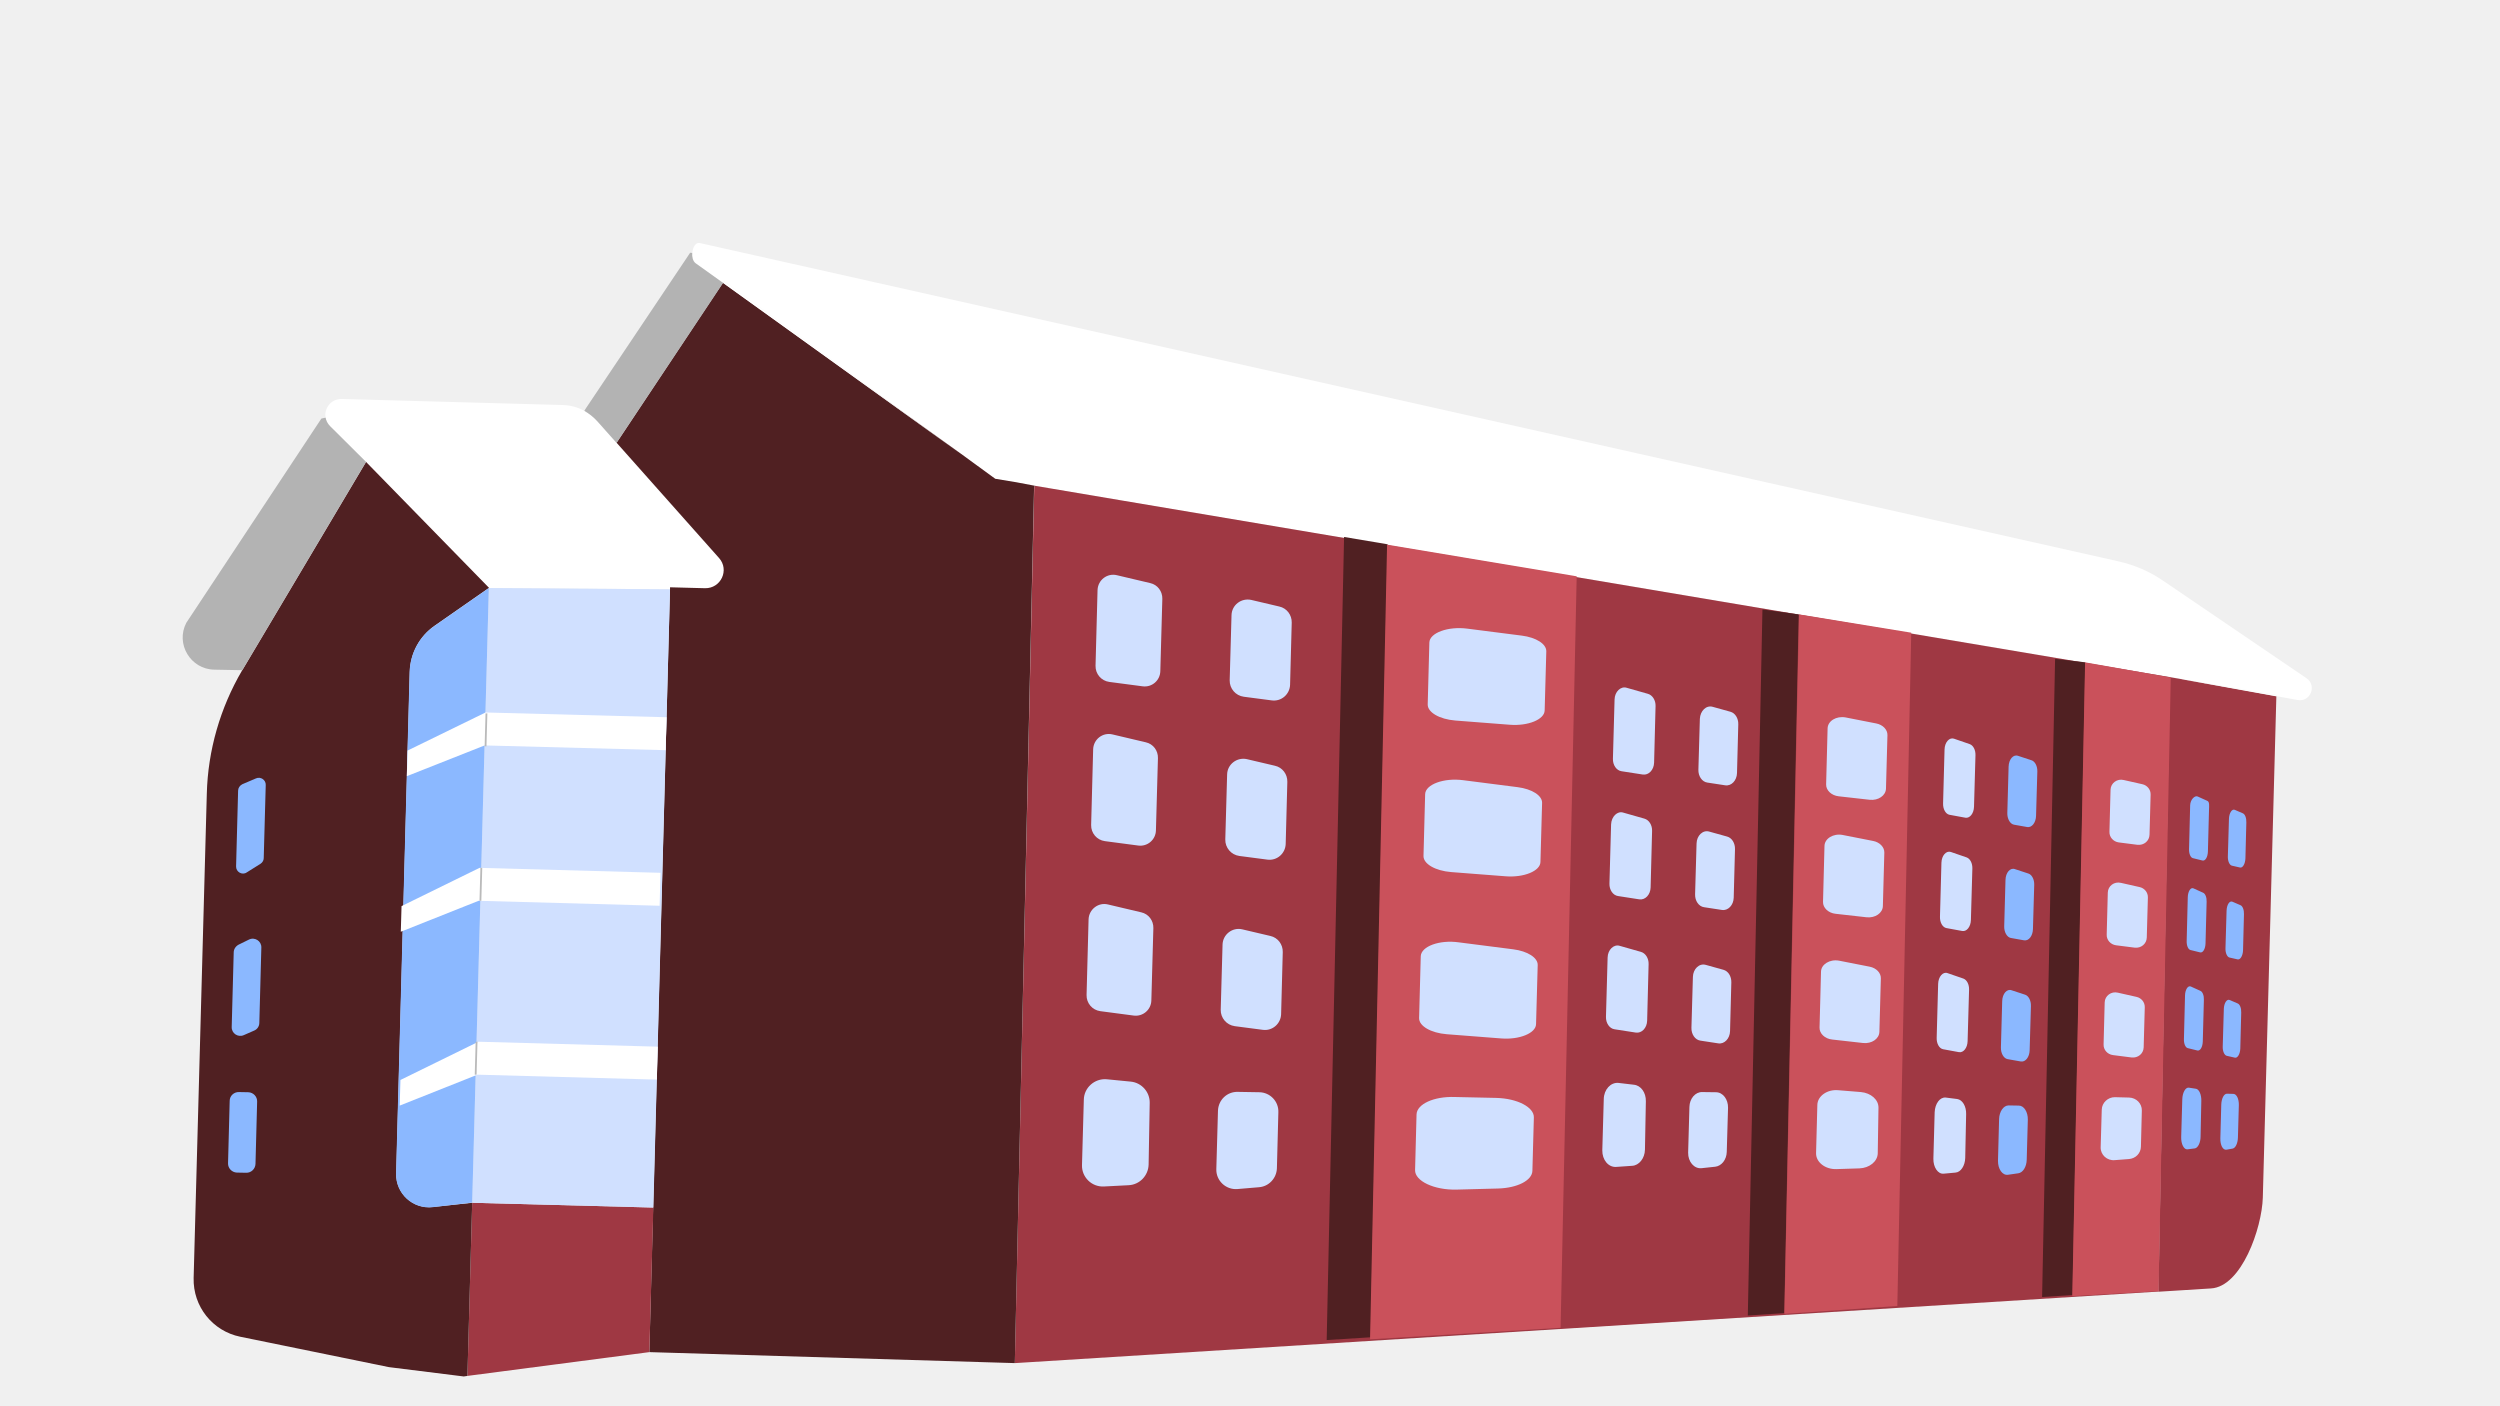
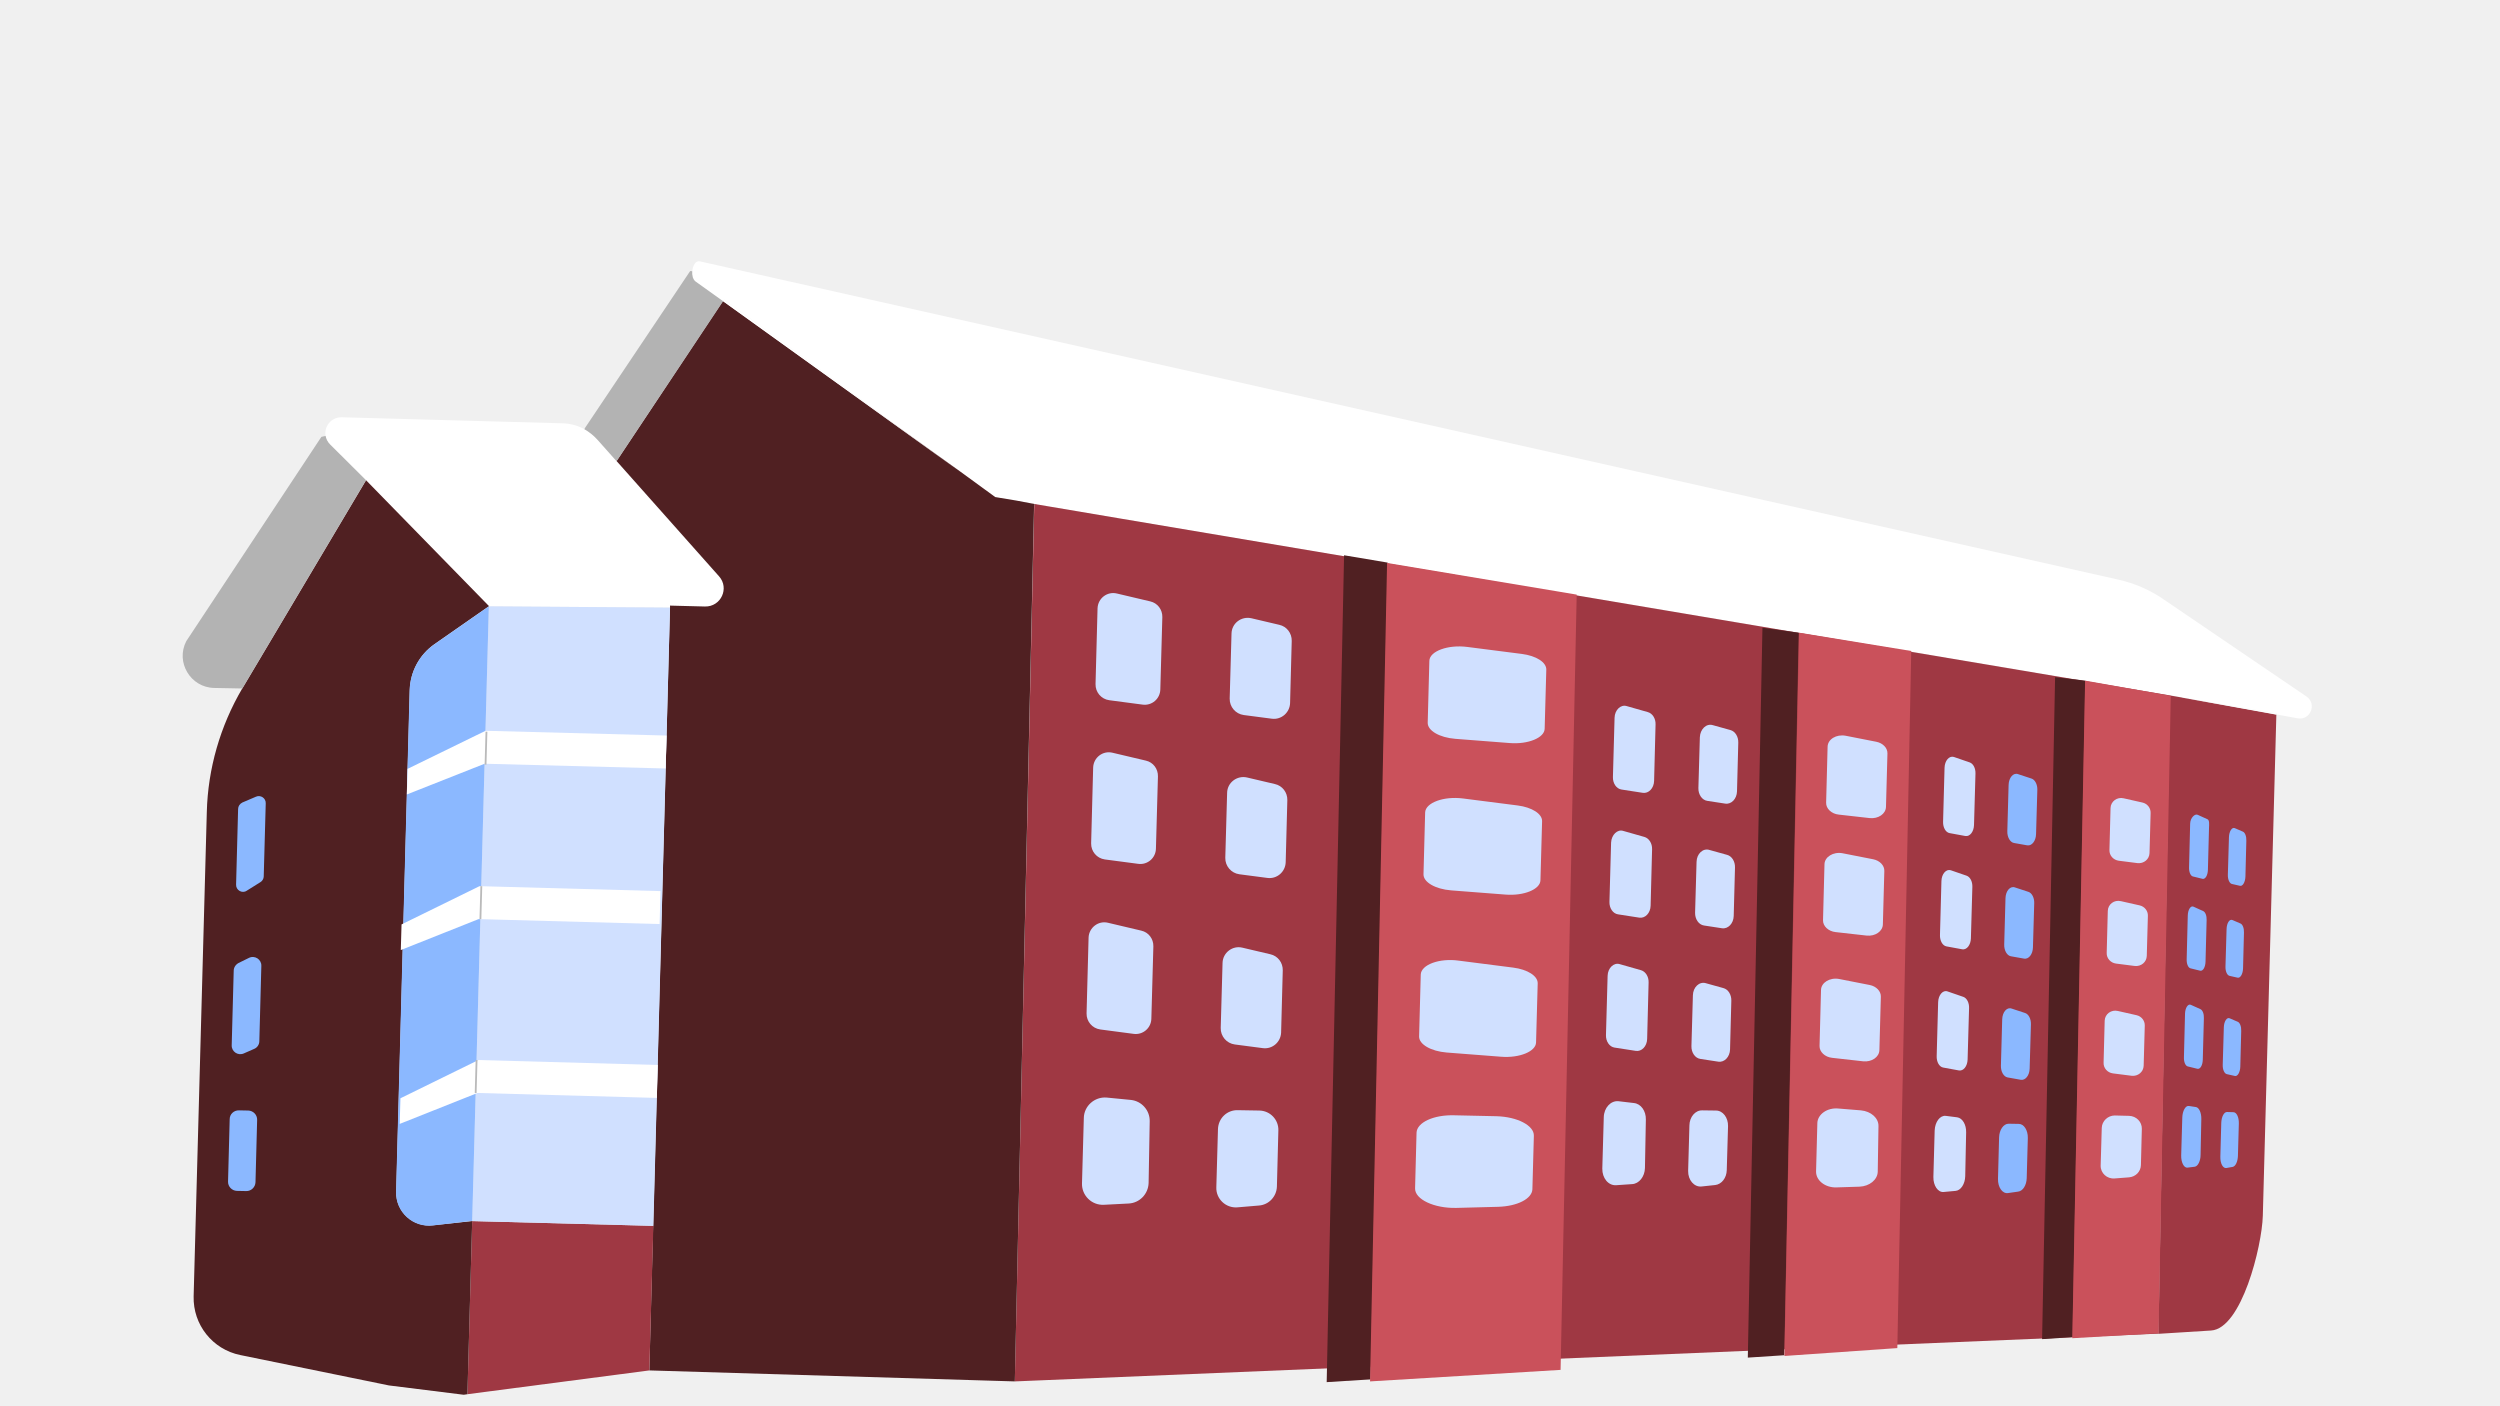
<svg xmlns="http://www.w3.org/2000/svg" version="1.1" id="Layer_1" x="0px" y="0px" viewBox="0 0 1366 768" style="enable-background:new 0 0 1366 768;" xml:space="preserve">
  <style type="text/css">
	.st0{fill:#FFFFFF;stroke:#BABABA;stroke-miterlimit:10;}
	.st1{fill:#FFFFFF;}
	.st2{fill:#9F3843;}
	.st3{fill:#502022;}
	.st4{fill:#B3B3B3;}
	.st5{fill:#D0E0FF;}
	.st6{fill:#8BB8FF;}
	.st7{fill:#CA515B;}
	.st8{fill:none;}
	.st9{fill:none;stroke:#BABABA;stroke-miterlimit:10;}
</style>
  <g>
-     <path class="st0" d="M363.5,786.5" />
+     <path class="st0" d="M363.5,796.5" />
    <g id="XMLID_1_">
      <g>
-         <path class="st1" d="M524.7,247.8l-129-94.1l-0.6,0.9l-15-10.8c-1.4-1.1-2-3.4-1.8-5.6c0.2-3,1.7-5.9,4.1-5.4l775,173.9     c8.9,2,17.3,5.6,24.8,10.8l78.1,53.1c5.8,4,2.1,13.1-4.8,11.9l-11.5-2.1v-0.6l-51.5-8.7l-0.3-0.1l-6.3-1.1L612,273.3l-46.7-7.9     l-10.1-1.7l-11.5-1.9L524.7,247.8z" />
-         <path class="st1" d="M392.9,305c5.8,6.5,1,16.8-7.7,16.5l-19.1-0.5v1l-99-0.7L200,252.4l-19.6-19.5c-1.4-1.4-2.2-3-2.5-4.7     c-0.9-5,2.9-10.3,8.8-10.2l120.7,3.3c4.2,0.1,8.3,1.2,11.9,3.2c2.7,1.4,5.1,3.3,7.1,5.7l10.5,11.8L392.9,305z" />
-         <path class="st2" d="M1179.4,705.2l6.2-334.5l0.1-0.7l6.3,1.1l0.3,0.1l51.5,9.3l-7.4,273.9c-0.5,16.7-11.6,48.6-28.3,49.6     l-28.7,1.8L1179.4,705.2z" />
-         <polygon class="st1" points="1243.9,379.8 1243.9,380.4 1192.4,371.1    " />
-         <polygon class="st2" points="1179.4,705.2 1179.5,705.7 554.6,744.8 554.5,744.5 565.1,266.9 565.3,265.4 612,273.3 1185.7,370      1185.6,370.7    " />
-         <path class="st3" d="M565.3,265.4l-0.3,1.5l-10.5,477.6v0.3l-199.7-6l2.1-79l9.2-337.9v-1l19.1,0.5c8.7,0.2,13.5-10,7.7-16.5     l-56-63l58.1-87.4l129.6,93.1l19.2,14l11.5,1.9L565.3,265.4z" />
-         <polygon class="st1" points="524.7,247.8 395.1,154.6 395.7,153.7    " />
-         <path class="st4" d="M395.1,154.6L336.9,242l-10.5-11.8c-2.1-2.3-4.5-4.2-7.1-5.7l0.5-0.9l57.3-85.5l1.1,0.1     c-0.2,2.2,0.4,4.5,1.8,5.6L395.1,154.6z" />
-         <polygon class="st2" points="357,659.8 354.8,738.8 255.4,751.8 258,657.2    " />
-         <polygon class="st5" points="366.1,322 357,659.8 258,657.2 258.9,623.8 267.1,321.3    " />
-         <path class="st3" d="M258,657.2l-2.6,94.6l-2,0.3l-40.9-5.1l-81.2-16.6c-15.2-3.1-25.9-16.6-25.5-32.1l7.2-264.6     c0.6-23.7,7.3-46.9,19.3-67.4c0.1-0.2,0.2-0.4,0.3-0.5L200,252.4l67.2,68.8l-29.7,20.7c-8.3,5.8-13.3,15.1-13.6,25.2l-7.4,274     c-0.3,11,9.2,19.7,20.1,18.4L258,657.2z" />
-         <path class="st6" d="M258.9,623.8l-0.9,33.3l-21.5,2.5c-10.9,1.3-20.4-7.4-20.1-18.4l7.4-274c0.3-10.1,5.3-19.5,13.6-25.2     l29.7-20.7L258.9,623.8z" />
-         <path class="st4" d="M200,252.4l-67.3,113.3c-0.1,0.2-0.2,0.4-0.3,0.5l-15.3-0.3c-13-0.2-21.3-14.1-15.3-25.6l73.8-111.6l2.3-0.5     c0.3,1.7,1.1,3.3,2.5,4.7L200,252.4z" />
+         <path class="st1" d="M524.7,257.8l-129-94.1l-0.6,0.9l-15-10.8c-1.4-1.1-2-3.4-1.8-5.6c0.2-3,1.7-5.9,4.1-5.4l775,173.9     c8.9,2,17.3,5.6,24.8,10.8l78.1,53.1c5.8,4,2.1,13.1-4.8,11.9l-11.5-2.1v-0.6l-51.5-8.7l-0.3-0.1l-6.3-1.1L612,283.3l-46.7-7.9     l-10.1-1.7l-11.5-1.9L524.7,257.8z" />
+         <path class="st1" d="M392.9,315c5.8,6.5,1,16.8-7.7,16.5l-19.1-0.5v1l-99-0.7L200,262.4l-19.6-19.5c-1.4-1.4-2.2-3-2.5-4.7     c-0.9-5,2.9-10.3,8.8-10.2l120.7,3.3c4.2,0.1,8.3,1.2,11.9,3.2c2.7,1.4,5.1,3.3,7.1,5.7l10.5,11.8L392.9,315z" />
+         <path class="st2" d="M1179.4,728.2l6.2-347.5l0.1-0.7l6.3,1.1l0.3,0.1l51.5,9.3l-7.4,273.9c-0.5,16.7-11.6,61.6-28.3,62.6     l-28.7,1.8V728.2z" />
+         <polygon class="st1" points="1243.9,389.8 1243.9,390.4 1192.4,381.1    " />
+         <polygon class="st2" points="1179.4,728.2 1179.5,728.7 554.6,754.8 554.5,754.5 565.1,276.9 565.3,275.4 612,283.3 1185.7,380      1185.6,380.7    " />
+         <path class="st3" d="M565.3,275.4l-0.3,1.5l-10.5,477.6v0.3l-199.7-6l2.1-79l9.2-337.9v-1l19.1,0.5c8.7,0.2,13.5-10,7.7-16.5     l-56-63l58.1-87.4l129.6,93.1l19.2,14l11.5,1.9L565.3,275.4z" />
+         <polygon class="st1" points="524.7,257.8 395.1,164.6 395.7,163.7    " />
+         <path class="st4" d="M395.1,164.6L336.9,252l-10.5-11.8c-2.1-2.3-4.5-4.2-7.1-5.7l0.5-0.9l57.3-85.5l1.1,0.1     c-0.2,2.2,0.4,4.5,1.8,5.6L395.1,164.6z" />
+         <polygon class="st2" points="357,669.8 354.8,748.8 255.4,761.8 258,667.2    " />
+         <polygon class="st5" points="366.1,332 357,669.8 258,667.2 258.9,633.8 267.1,331.3    " />
+         <path class="st3" d="M258,667.2l-2.6,94.6l-2,0.3l-40.9-5.1l-81.2-16.6c-15.2-3.1-25.9-16.6-25.5-32.1l7.2-264.6     c0.6-23.7,7.3-46.9,19.3-67.4c0.1-0.2,0.2-0.4,0.3-0.5L200,262.4l67.2,68.8l-29.7,20.7c-8.3,5.8-13.3,15.1-13.6,25.2l-7.4,274     c-0.3,11,9.2,19.7,20.1,18.4L258,667.2z" />
+         <path class="st6" d="M258.9,633.8l-0.9,33.3l-21.5,2.5c-10.9,1.3-20.4-7.4-20.1-18.4l7.4-274c0.3-10.1,5.3-19.5,13.6-25.2     l29.7-20.7L258.9,633.8z" />
+         <path class="st4" d="M200,262.4l-67.3,113.3c-0.1,0.2-0.2,0.4-0.3,0.5l-15.3-0.3c-13-0.2-21.3-14.1-15.3-25.6l73.8-111.6l2.3-0.5     c0.3,1.7,1.1,3.3,2.5,4.7L200,262.4z" />
      </g>
    </g>
-     <polyline class="st3" points="748.9,730.7 758.2,297.4 734.4,293.4 724.9,732.2  " />
-     <polygon class="st7" points="861.5,314.9 852.7,725.5 748.6,731.8 757.9,297.6  " />
-     <polyline class="st3" points="955,718.8 963,333 982.8,335.7 974.9,717.5  " />
-     <polygon class="st7" points="1036.7,713.6 1044.3,345.7 983,335.7 975,717.9  " />
-     <polyline class="st3" points="1115.8,708.7 1122.9,360 1139.4,361.9 1132.4,707.6  " />
-     <path class="st0" d="M1150.4,362.7" />
-     <polygon class="st7" points="1179.4,705.5 1186.1,370.2 1139.3,361.9 1132.3,708.2  " />
-     <path class="st6" d="M130.1,432l-1.1,41.4c-0.1,3,3.3,5,5.8,3.3l7.5-4.7c1.1-0.7,1.8-1.9,1.8-3.1l1.1-40c0.1-2.8-2.8-4.7-5.3-3.6   l-7.5,3.2C131,429.2,130.1,430.6,130.1,432z" />
-     <path class="st6" d="M127.7,520.4l-1.1,40.8c-0.1,3.4,3.4,5.8,6.6,4.4l5.7-2.5c1.7-0.7,2.8-2.4,2.8-4.2l1.1-41.2   c0.1-3.5-3.6-5.9-6.8-4.3l-5.7,2.8C128.7,517.1,127.7,518.7,127.7,520.4z" />
-     <path class="st6" d="M125.5,601.5l-0.9,34.1c-0.1,2.7,2.1,5,4.8,5.1l5.1,0.1c2.7,0.1,5-2.1,5.1-4.8l0.9-34.1c0.1-2.7-2.1-5-4.8-5.1   l-5.1-0.1C127.8,596.6,125.5,598.8,125.5,601.5z" />
-     <path class="st5" d="M599.7,322.4l-1.1,41.4c-0.1,4.4,3.1,8.2,7.5,8.8l18.2,2.4c5.1,0.7,9.6-3.2,9.7-8.3l1.1-39.5   c0.1-4.1-2.6-7.7-6.6-8.6l-18.2-4.3C605,313,599.9,316.9,599.7,322.4z" />
-     <path class="st5" d="M672.9,336.2l-1,35.5c-0.1,4.5,3.2,8.4,7.7,9l15.3,2c5.2,0.7,9.8-3.3,10-8.5l0.9-34c0.1-4.2-2.7-7.9-6.8-8.8   l-15.3-3.6C678.2,326.6,673,330.6,672.9,336.2z" />
-     <path class="st5" d="M592.2,600.9l-1,35.7c-0.2,6.6,5.3,12,11.9,11.7l13.6-0.7c6-0.3,10.7-5.2,10.9-11.2l0.6-33.8   c0.1-5.9-4.4-11-10.3-11.6l-13.3-1.3C598.1,589.2,592.3,594.3,592.2,600.9z" />
-     <path class="st5" d="M665.5,606.9l-0.9,31.9c-0.2,6.3,5.2,11.4,11.5,10.9l11.8-1c5.4-0.4,9.6-4.9,9.8-10.3l0.8-30.7   c0.2-5.9-4.5-10.8-10.4-10.9l-11.7-0.2C670.5,596.4,665.7,601,665.5,606.9z" />
-     <path class="st5" d="M597.3,409.4l-1.1,41.4c-0.1,4.4,3.1,8.2,7.5,8.8l18.2,2.4c5.1,0.7,9.6-3.2,9.7-8.3l1.1-39.5   c0.1-4.1-2.6-7.7-6.6-8.6l-18.2-4.3C602.6,400,597.5,403.9,597.3,409.4z" />
-     <path class="st5" d="M670.5,423.2l-1,35.5c-0.1,4.5,3.2,8.4,7.7,9l15.3,2c5.2,0.7,9.8-3.3,10-8.5l0.9-34c0.1-4.2-2.7-7.9-6.8-8.8   l-15.3-3.6C675.9,413.6,670.6,417.6,670.5,423.2z" />
-     <path class="st5" d="M594.8,502.3l-1.1,41.4c-0.1,4.4,3.1,8.2,7.5,8.8l18.2,2.4c5.1,0.7,9.6-3.2,9.7-8.3l1.1-39.5   c0.1-4.1-2.6-7.7-6.6-8.6l-18.2-4.3C600.1,492.9,595,496.9,594.8,502.3z" />
-     <path class="st5" d="M668,516.2l-1,35.5c-0.1,4.5,3.2,8.4,7.7,9l15.3,2c5.2,0.7,9.8-3.3,10-8.5l0.9-34c0.1-4.2-2.7-7.9-6.8-8.8   l-15.3-3.6C673.4,506.5,668.1,510.6,668,516.2z" />
-     <path class="st5" d="M882.2,382.2l-0.9,32.4c-0.1,3.4,1.9,6.4,4.7,6.8l11.6,1.8c3.2,0.5,6.1-2.5,6.2-6.5l0.8-30.9   c0.1-3.2-1.7-6-4.2-6.7l-11.6-3.3C885.6,374.8,882.3,377.9,882.2,382.2z" />
-     <path class="st5" d="M928.8,392.8l-0.8,27.8c-0.1,3.5,2,6.6,4.9,7l9.8,1.5c3.3,0.5,6.3-2.6,6.4-6.7l0.7-26.6   c0.1-3.3-1.7-6.2-4.3-6.9l-9.7-2.7C932.3,385.2,929,388.4,928.8,392.8z" />
-     <path class="st5" d="M876.3,600.5l-0.8,28c-0.1,5.2,3.3,9.4,7.6,9.1l8.7-0.6c3.8-0.2,6.9-4.1,7-8.8l0.5-26.5c0.1-4.7-2.7-8.6-6.5-9   l-8.5-1C880.1,591.3,876.4,595.3,876.3,600.5z" />
-     <path class="st5" d="M923.1,604.8l-0.7,25c-0.1,5,3.3,8.9,7.3,8.5l7.5-0.8c3.5-0.4,6.2-3.9,6.3-8.1l0.7-24.1   c0.1-4.6-2.8-8.5-6.6-8.5l-7.5-0.1C926.3,596.6,923.2,600.3,923.1,604.8z" />
-     <path class="st5" d="M880.3,450.4l-0.9,32.4c-0.1,3.4,1.9,6.4,4.7,6.8l11.6,1.8c3.2,0.5,6.1-2.5,6.2-6.5l0.8-30.9   c0.1-3.2-1.7-6-4.2-6.7l-11.6-3.3C883.8,443,880.5,446.1,880.3,450.4z" />
-     <path class="st5" d="M927,460.9l-0.8,27.8c-0.1,3.5,2,6.6,4.9,7l9.8,1.5c3.3,0.5,6.3-2.6,6.4-6.7L948,464c0.1-3.3-1.7-6.2-4.3-6.9   l-9.7-2.7C930.5,453.3,927.1,456.5,927,460.9z" />
-     <path class="st5" d="M878.4,523.2l-0.9,32.4c-0.1,3.4,1.9,6.4,4.7,6.8l11.6,1.8c3.2,0.5,6.1-2.5,6.2-6.5l0.8-30.9   c0.1-3.2-1.7-6-4.2-6.7l-11.6-3.3C881.8,515.8,878.5,518.9,878.4,523.2z" />
-     <path class="st5" d="M925,533.8l-0.8,27.8c-0.1,3.5,2,6.6,4.9,7l9.8,1.5c3.3,0.5,6.3-2.6,6.4-6.7l0.7-26.6c0.1-3.3-1.7-6.2-4.3-6.9   l-9.7-2.7C928.5,526.2,925.1,529.4,925,533.8z" />
-     <path class="st5" d="M1062.5,409.5l-0.8,29.5c-0.1,3.1,1.4,5.8,3.5,6.2l8.7,1.6c2.4,0.4,4.6-2.3,4.7-6l0.8-28.1   c0.1-2.9-1.2-5.4-3.1-6.1l-8.7-3C1065.1,402.8,1062.6,405.6,1062.5,409.5z" />
-     <path class="st6" d="M1097.5,418.9l-0.7,25.3c-0.1,3.2,1.5,6,3.6,6.4l7.3,1.3c2.5,0.4,4.7-2.4,4.8-6.1l0.7-24.2   c0.1-3-1.3-5.6-3.2-6.2l-7.3-2.4C1100.1,412,1097.6,414.9,1097.5,418.9z" />
-     <path class="st5" d="M1057.1,607.7l-0.7,25.4c-0.1,4.7,2.5,8.5,5.6,8.2l6.5-0.6c2.9-0.2,5.2-3.8,5.3-8l0.5-24   c0.1-4.2-2-7.8-4.9-8.2l-6.3-0.8C1060,599.4,1057.3,603,1057.1,607.7z" />
-     <path class="st6" d="M1092.3,611.5l-0.6,22.7c-0.1,4.5,2.4,8.1,5.4,7.7l5.6-0.8c2.6-0.3,4.6-3.5,4.7-7.4l0.6-21.9   c0.1-4.2-2.1-7.7-4.9-7.7l-5.6-0.1C1094.7,604,1092.4,607.4,1092.3,611.5z" />
-     <path class="st5" d="M1060.8,471.4l-0.8,29.5c-0.1,3.1,1.4,5.8,3.5,6.2l8.7,1.6c2.4,0.4,4.6-2.3,4.7-6l0.8-28.1   c0.1-2.9-1.2-5.4-3.1-6.1l-8.7-3C1063.4,464.7,1060.9,467.5,1060.8,471.4z" />
-     <path class="st6" d="M1095.8,480.8l-0.7,25.3c-0.1,3.2,1.5,6,3.6,6.4l7.3,1.3c2.5,0.4,4.7-2.4,4.8-6.1l0.7-24.2   c0.1-3-1.3-5.6-3.2-6.2l-7.3-2.4C1098.4,473.9,1095.9,476.8,1095.8,480.8z" />
-     <path class="st5" d="M1059,537.6l-0.8,29.5c-0.1,3.1,1.4,5.8,3.5,6.2l8.7,1.6c2.4,0.4,4.6-2.3,4.7-6l0.8-28.1   c0.1-2.9-1.2-5.4-3.1-6.1l-8.7-3C1061.6,530.8,1059.1,533.7,1059,537.6z" />
-     <path class="st6" d="M1094,547l-0.7,25.3c-0.1,3.2,1.5,6,3.6,6.4l7.3,1.3c2.5,0.4,4.7-2.4,4.8-6.1l0.7-24.2c0.1-3-1.3-5.6-3.2-6.2   l-7.3-2.4C1096.6,540.1,1094.1,543,1094,547z" />
-     <path class="st6" d="M1196.7,440l-0.6,23.9c-0.1,2.5,0.8,4.7,2.1,5l5.3,1.3c1.5,0.3,2.8-1.9,2.9-4.9l0.6-22.8   c0.1-2.3,0.3-4.4-0.9-4.9l-5.3-2.4C1199.3,434.5,1196.8,436.8,1196.7,440z" />
-     <path class="st6" d="M1217.9,447.4l-0.6,20.5c-0.1,2.6,0.9,4.8,2.2,5.1l4.4,1c1.5,0.4,2.9-2,3-5l0.5-19.6c0.1-2.4-0.7-4.5-1.9-5   l-4.4-1.9C1219.6,441.8,1218,444.2,1217.9,447.4z" />
-     <path class="st6" d="M1192.4,600.7l-0.6,20.6c-0.1,3.8,1.5,6.9,3.4,6.7l4-0.5c1.7-0.2,3.2-3.1,3.2-6.5l0.4-19.5   c0.1-3.4-1.2-6.3-2.9-6.6l-3.9-0.6C1194.2,594,1192.5,596.9,1192.4,600.7z" />
-     <path class="st6" d="M1213.7,603.6l-0.5,18.4c-0.1,3.7,1.4,6.5,3.3,6.2l3.4-0.6c1.6-0.3,2.8-2.9,2.9-6l0.5-17.7   c0.1-3.4-1.2-6.2-3-6.2l-3.4-0.1C1215.2,597.5,1213.8,600.2,1213.7,603.6z" />
-     <path class="st6" d="M1195.4,490.2l-0.6,23.9c-0.1,2.5,0.8,4.7,2.1,5l5.3,1.3c1.5,0.3,2.8-1.9,2.9-4.9l0.6-22.8   c0.1-2.3-0.7-4.4-1.9-4.9l-5.3-2.4C1197,484.7,1195.5,487,1195.4,490.2z" />
-     <path class="st6" d="M1216.6,497.6l-0.6,20.5c-0.1,2.6,0.9,4.8,2.2,5.1l4.4,1c1.5,0.4,2.9-2,3-5l0.5-19.6c0.1-2.4-0.7-4.5-1.9-5   l-4.4-1.9C1218.2,492,1216.7,494.4,1216.6,497.6z" />
-     <path class="st6" d="M1193.9,543.8l-0.6,23.9c-0.1,2.5,0.8,4.7,2.1,5l5.3,1.3c1.5,0.3,2.8-1.9,2.9-4.9l0.6-22.8   c0.1-2.3-0.7-4.4-1.9-4.9l-5.3-2.4C1195.5,538.4,1194,540.7,1193.9,543.8z" />
-     <path class="st6" d="M1215.1,551.3l-0.6,20.5c-0.1,2.6,0.9,4.8,2.2,5.1l4.4,1c1.5,0.4,2.9-2,3-5l0.5-19.6c0.1-2.4-0.7-4.5-1.9-5   l-4.4-1.9C1216.8,545.7,1215.2,548,1215.1,551.3z" />
-     <path class="st5" d="M998.6,398l-0.8,30.6c-0.1,3.2,2.9,6.1,6.9,6.5l16.9,1.9c4.7,0.5,8.8-2.3,8.9-6.1l0.8-29.2   c0.1-3-2.5-5.7-6.1-6.4l-16.8-3.3C1003.4,391.1,998.7,393.9,998.6,398z" />
-     <path class="st5" d="M993,603.7l-0.7,26.4c-0.1,4.9,5,8.9,11.1,8.7l12.6-0.4c5.5-0.2,9.9-3.8,10-8.2l0.4-24.9   c0.1-4.4-4.1-8.1-9.6-8.6l-12.3-1C998.4,595.1,993.1,598.9,993,603.7z" />
-     <path class="st5" d="M996.9,462.2l-0.8,30.6c-0.1,3.2,2.9,6.1,6.9,6.5l16.9,1.9c4.7,0.5,8.8-2.3,8.9-6.1l0.8-29.2   c0.1-3-2.5-5.7-6.1-6.4l-16.8-3.3C1001.7,455.3,997,458.2,996.9,462.2z" />
-     <path class="st5" d="M995,530.9l-0.8,30.6c-0.1,3.2,2.9,6.1,6.9,6.5l16.9,1.9c4.7,0.5,8.8-2.3,8.9-6.1l0.8-29.2   c0.1-3-2.5-5.7-6.1-6.4l-16.8-3.3C999.8,524,995.1,526.9,995,530.9z" />
-     <path class="st5" d="M781,351.1l-0.9,33.8c-0.1,4.3,6.4,8.1,15.1,8.8l29.7,2.3c10.1,0.8,19-2.9,19.1-7.8l0.9-32.3   c0.1-4-5.5-7.6-13.4-8.6l-29.7-3.8C791.2,342.1,781.1,345.8,781,351.1z" />
-     <path class="st5" d="M774,608.9l-0.8,30.4c-0.2,6,10.4,11,22.6,10.7l22.8-0.6c10.5-0.3,18.5-4.4,18.7-9.6l0.8-29.2   c0.2-5.6-9-10.4-20.5-10.7l-22.7-0.5C783.4,599,774.2,603.3,774,608.9z" />
-     <path class="st5" d="M778.7,433.9l-0.9,33.8c-0.1,4.3,6.4,8.1,15.1,8.8l29.7,2.3c10.1,0.8,19-2.9,19.1-7.8l0.9-32.3   c0.1-4-5.5-7.6-13.4-8.6l-29.7-3.8C788.9,424.9,778.9,428.6,778.7,433.9z" />
-     <path class="st5" d="M776.3,522.5l-0.9,33.8c-0.1,4.3,6.4,8.1,15.1,8.8l29.7,2.3c10.1,0.8,19-2.9,19.1-7.8l0.9-32.3   c0.1-4-5.5-7.6-13.4-8.6l-29.7-3.8C786.5,513.4,776.5,517.1,776.3,522.5z" />
-     <path class="st5" d="M1153.2,431.5l-0.6,23c-0.1,2.9,2.1,5.4,5.1,5.8l10.2,1.3c3.5,0.4,6.5-2.1,6.6-5.5l0.6-21.9   c0.1-2.7-1.8-5.1-4.5-5.7l-10.2-2.3C1156.8,425.3,1153.3,427.9,1153.2,431.5z" />
-     <path class="st5" d="M1148.4,606.3l-0.6,20.6c-0.1,4.1,3.5,7.4,7.7,7l7.8-0.6c3.6-0.3,6.4-3.1,6.5-6.7l0.5-19.8c0.1-3.8-3-7-7-7.1   l-7.8-0.2C1151.8,599.5,1148.5,602.5,1148.4,606.3z" />
-     <path class="st5" d="M1151.7,487.7l-0.6,23c-0.1,2.9,2.1,5.4,5.1,5.8l10.2,1.3c3.5,0.4,6.5-2.1,6.6-5.5l0.6-21.9   c0.1-2.7-1.8-5.1-4.5-5.7l-10.2-2.3C1155.2,481.5,1151.8,484.1,1151.7,487.7z" />
-     <path class="st5" d="M1150,547.7l-0.6,23c-0.1,2.9,2.1,5.4,5.1,5.8l10.2,1.3c3.5,0.4,6.5-2.1,6.6-5.5l0.6-21.9   c0.1-2.7-1.8-5.1-4.5-5.7l-10.2-2.3C1153.6,541.5,1150.1,544.1,1150,547.7z" />
-     <path class="st0" d="M860.6,344.9" />
-     <polygon class="st8" points="222.7,410.5 265.3,389.3 364.2,392 363.8,408.9 264.8,406.2 222.3,423.7  " />
-     <path class="st8" d="M280.4,72.1" />
-     <polygon class="st1" points="222.7,410.1 265.3,389.3 364.2,391.9 363.7,409.9 264.8,407.3 222.3,424.1  " />
-     <polygon class="st1" points="219.4,495.1 262,474.2 360.9,476.9 360.4,494.9 261.5,492.2 219,509.1  " />
-     <polygon class="st1" points="218.8,590.1 261.4,569.2 359.4,571.9 358.9,589.9 260.9,587.2 218.4,604.1  " />
-     <line class="st9" x1="265.8" y1="389.8" x2="265.3" y2="407.8" />
-     <line class="st9" x1="263" y1="474.2" x2="262.5" y2="492.2" />
-     <line class="st9" x1="260.4" y1="569.2" x2="259.9" y2="587.2" />
+     <polyline class="st3" points="748.9,753.7 758.2,307.4 734.4,303.4 724.9,755.2  " />
+     <polygon class="st7" points="861.5,324.9 852.7,748.5 748.6,754.8 757.9,307.6  " />
+     <polyline class="st3" points="955,741.8 963,343 982.8,345.7 974.9,740.5  " />
+     <polygon class="st7" points="1036.7,736.6 1044.3,355.7 983,345.7 975,740.9  " />
+     <polyline class="st3" points="1115.8,731.7 1122.9,370 1139.4,371.9 1132.4,730.6  " />
+     <path class="st0" d="M1150.4,372.7" />
+     <polygon class="st7" points="1179.4,728.5 1186.1,380.2 1139.3,371.9 1132.3,731.2  " />
+     <path class="st6" d="M130.1,442l-1.1,41.4c-0.1,3,3.3,5,5.8,3.3l7.5-4.7c1.1-0.7,1.8-1.9,1.8-3.1l1.1-40c0.1-2.8-2.8-4.7-5.3-3.6   l-7.5,3.2C131,439.2,130.1,440.6,130.1,442z" />
+     <path class="st6" d="M127.7,530.4l-1.1,40.8c-0.1,3.4,3.4,5.8,6.6,4.4l5.7-2.5c1.7-0.7,2.8-2.4,2.8-4.2l1.1-41.2   c0.1-3.5-3.6-5.9-6.8-4.3l-5.7,2.8C128.7,527.1,127.7,528.7,127.7,530.4z" />
+     <path class="st6" d="M125.5,611.5l-0.9,34.1c-0.1,2.7,2.1,5,4.8,5.1l5.1,0.1c2.7,0.1,5-2.1,5.1-4.8l0.9-34.1c0.1-2.7-2.1-5-4.8-5.1   l-5.1-0.1C127.8,606.6,125.5,608.8,125.5,611.5z" />
+     <path class="st5" d="M599.7,332.4l-1.1,41.4c-0.1,4.4,3.1,8.2,7.5,8.8l18.2,2.4c5.1,0.7,9.6-3.2,9.7-8.3l1.1-39.5   c0.1-4.1-2.6-7.7-6.6-8.6l-18.2-4.3C605,323,599.9,326.9,599.7,332.4z" />
+     <path class="st5" d="M672.9,346.2l-1,35.5c-0.1,4.5,3.2,8.4,7.7,9l15.3,2c5.2,0.7,9.8-3.3,10-8.5l0.9-34c0.1-4.2-2.7-7.9-6.8-8.8   l-15.3-3.6C678.2,336.6,673,340.6,672.9,346.2z" />
+     <path class="st5" d="M592.2,610.9l-1,35.7c-0.2,6.6,5.3,12,11.9,11.7l13.6-0.7c6-0.3,10.7-5.2,10.9-11.2l0.6-33.8   c0.1-5.9-4.4-11-10.3-11.6l-13.3-1.3C598.1,599.2,592.3,604.3,592.2,610.9z" />
+     <path class="st5" d="M665.5,616.9l-0.9,31.9c-0.2,6.3,5.2,11.4,11.5,10.9l11.8-1c5.4-0.4,9.6-4.9,9.8-10.3l0.8-30.7   c0.2-5.9-4.5-10.8-10.4-10.9l-11.7-0.2C670.5,606.4,665.7,611,665.5,616.9z" />
+     <path class="st5" d="M597.3,419.4l-1.1,41.4c-0.1,4.4,3.1,8.2,7.5,8.8l18.2,2.4c5.1,0.7,9.6-3.2,9.7-8.3l1.1-39.5   c0.1-4.1-2.6-7.7-6.6-8.6l-18.2-4.3C602.6,410,597.5,413.9,597.3,419.4z" />
+     <path class="st5" d="M670.5,433.2l-1,35.5c-0.1,4.5,3.2,8.4,7.7,9l15.3,2c5.2,0.7,9.8-3.3,10-8.5l0.9-34c0.1-4.2-2.7-7.9-6.8-8.8   l-15.3-3.6C675.9,423.6,670.6,427.6,670.5,433.2z" />
+     <path class="st5" d="M594.8,512.3l-1.1,41.4c-0.1,4.4,3.1,8.2,7.5,8.8l18.2,2.4c5.1,0.7,9.6-3.2,9.7-8.3l1.1-39.5   c0.1-4.1-2.6-7.7-6.6-8.6l-18.2-4.3C600.1,502.9,595,506.9,594.8,512.3z" />
+     <path class="st5" d="M668,526.2l-1,35.5c-0.1,4.5,3.2,8.4,7.7,9l15.3,2c5.2,0.7,9.8-3.3,10-8.5l0.9-34c0.1-4.2-2.7-7.9-6.8-8.8   l-15.3-3.6C673.4,516.5,668.1,520.6,668,526.2z" />
+     <path class="st5" d="M882.2,392.2l-0.9,32.4c-0.1,3.4,1.9,6.4,4.7,6.8l11.6,1.8c3.2,0.5,6.1-2.5,6.2-6.5l0.8-30.9   c0.1-3.2-1.7-6-4.2-6.7l-11.6-3.3C885.6,384.8,882.3,387.9,882.2,392.2z" />
+     <path class="st5" d="M928.8,402.8l-0.8,27.8c-0.1,3.5,2,6.6,4.9,7l9.8,1.5c3.3,0.5,6.3-2.6,6.4-6.7l0.7-26.6   c0.1-3.3-1.7-6.2-4.3-6.9l-9.7-2.7C932.3,395.2,929,398.4,928.8,402.8z" />
+     <path class="st5" d="M876.3,610.5l-0.8,28c-0.1,5.2,3.3,9.4,7.6,9.1l8.7-0.6c3.8-0.2,6.9-4.1,7-8.8l0.5-26.5c0.1-4.7-2.7-8.6-6.5-9   l-8.5-1C880.1,601.3,876.4,605.3,876.3,610.5z" />
+     <path class="st5" d="M923.1,614.8l-0.7,25c-0.1,5,3.3,8.9,7.3,8.5l7.5-0.8c3.5-0.4,6.2-3.9,6.3-8.1l0.7-24.1   c0.1-4.6-2.8-8.5-6.6-8.5l-7.5-0.1C926.3,606.6,923.2,610.3,923.1,614.8z" />
+     <path class="st5" d="M880.3,460.4l-0.9,32.4c-0.1,3.4,1.9,6.4,4.7,6.8l11.6,1.8c3.2,0.5,6.1-2.5,6.2-6.5l0.8-30.9   c0.1-3.2-1.7-6-4.2-6.7l-11.6-3.3C883.8,453,880.5,456.1,880.3,460.4z" />
+     <path class="st5" d="M927,470.9l-0.8,27.8c-0.1,3.5,2,6.6,4.9,7l9.8,1.5c3.3,0.5,6.3-2.6,6.4-6.7L948,474c0.1-3.3-1.7-6.2-4.3-6.9   l-9.7-2.7C930.5,463.3,927.1,466.5,927,470.9z" />
+     <path class="st5" d="M878.4,533.2l-0.9,32.4c-0.1,3.4,1.9,6.4,4.7,6.8l11.6,1.8c3.2,0.5,6.1-2.5,6.2-6.5l0.8-30.9   c0.1-3.2-1.7-6-4.2-6.7l-11.6-3.3C881.8,525.8,878.5,528.9,878.4,533.2z" />
+     <path class="st5" d="M925,543.8l-0.8,27.8c-0.1,3.5,2,6.6,4.9,7l9.8,1.5c3.3,0.5,6.3-2.6,6.4-6.7l0.7-26.6c0.1-3.3-1.7-6.2-4.3-6.9   l-9.7-2.7C928.5,536.2,925.1,539.4,925,543.8z" />
+     <path class="st5" d="M1062.5,419.5l-0.8,29.5c-0.1,3.1,1.4,5.8,3.5,6.2l8.7,1.6c2.4,0.4,4.6-2.3,4.7-6l0.8-28.1   c0.1-2.9-1.2-5.4-3.1-6.1l-8.7-3C1065.1,412.8,1062.6,415.6,1062.5,419.5z" />
+     <path class="st6" d="M1097.5,428.9l-0.7,25.3c-0.1,3.2,1.5,6,3.6,6.4l7.3,1.3c2.5,0.4,4.7-2.4,4.8-6.1l0.7-24.2   c0.1-3-1.3-5.6-3.2-6.2l-7.3-2.4C1100.1,422,1097.6,424.9,1097.5,428.9z" />
+     <path class="st5" d="M1057.1,617.7l-0.7,25.4c-0.1,4.7,2.5,8.5,5.6,8.2l6.5-0.6c2.9-0.2,5.2-3.8,5.3-8l0.5-24   c0.1-4.2-2-7.8-4.9-8.2l-6.3-0.8C1060,609.4,1057.3,613,1057.1,617.7z" />
+     <path class="st6" d="M1092.3,621.5l-0.6,22.7c-0.1,4.5,2.4,8.1,5.4,7.7l5.6-0.8c2.6-0.3,4.6-3.5,4.7-7.4l0.6-21.9   c0.1-4.2-2.1-7.7-4.9-7.7l-5.6-0.1C1094.7,614,1092.4,617.4,1092.3,621.5z" />
+     <path class="st5" d="M1060.8,481.4l-0.8,29.5c-0.1,3.1,1.4,5.8,3.5,6.2l8.7,1.6c2.4,0.4,4.6-2.3,4.7-6l0.8-28.1   c0.1-2.9-1.2-5.4-3.1-6.1l-8.7-3C1063.4,474.7,1060.9,477.5,1060.8,481.4z" />
+     <path class="st6" d="M1095.8,490.8l-0.7,25.3c-0.1,3.2,1.5,6,3.6,6.4l7.3,1.3c2.5,0.4,4.7-2.4,4.8-6.1l0.7-24.2   c0.1-3-1.3-5.6-3.2-6.2l-7.3-2.4C1098.4,483.9,1095.9,486.8,1095.8,490.8z" />
+     <path class="st5" d="M1059,547.6l-0.8,29.5c-0.1,3.1,1.4,5.8,3.5,6.2l8.7,1.6c2.4,0.4,4.6-2.3,4.7-6l0.8-28.1   c0.1-2.9-1.2-5.4-3.1-6.1l-8.7-3C1061.6,540.8,1059.1,543.7,1059,547.6z" />
+     <path class="st6" d="M1094,557l-0.7,25.3c-0.1,3.2,1.5,6,3.6,6.4l7.3,1.3c2.5,0.4,4.7-2.4,4.8-6.1l0.7-24.2c0.1-3-1.3-5.6-3.2-6.2   l-7.3-2.4C1096.6,550.1,1094.1,553,1094,557z" />
+     <path class="st6" d="M1196.7,450l-0.6,23.9c-0.1,2.5,0.8,4.7,2.1,5l5.3,1.3c1.5,0.3,2.8-1.9,2.9-4.9l0.6-22.8   c0.1-2.3,0.3-4.4-0.9-4.9l-5.3-2.4C1199.3,444.5,1196.8,446.8,1196.7,450z" />
+     <path class="st6" d="M1217.9,457.4l-0.6,20.5c-0.1,2.6,0.9,4.8,2.2,5.1l4.4,1c1.5,0.4,2.9-2,3-5l0.5-19.6c0.1-2.4-0.7-4.5-1.9-5   l-4.4-1.9C1219.6,451.8,1218,454.2,1217.9,457.4z" />
+     <path class="st6" d="M1192.4,610.7l-0.6,20.6c-0.1,3.8,1.5,6.9,3.4,6.7l4-0.5c1.7-0.2,3.2-3.1,3.2-6.5l0.4-19.5   c0.1-3.4-1.2-6.3-2.9-6.6l-3.9-0.6C1194.2,604,1192.5,606.9,1192.4,610.7z" />
+     <path class="st6" d="M1213.7,613.6l-0.5,18.4c-0.1,3.7,1.4,6.5,3.3,6.2l3.4-0.6c1.6-0.3,2.8-2.9,2.9-6l0.5-17.7   c0.1-3.4-1.2-6.2-3-6.2l-3.4-0.1C1215.2,607.5,1213.8,610.2,1213.7,613.6z" />
+     <path class="st6" d="M1195.4,500.2l-0.6,23.9c-0.1,2.5,0.8,4.7,2.1,5l5.3,1.3c1.5,0.3,2.8-1.9,2.9-4.9l0.6-22.8   c0.1-2.3-0.7-4.4-1.9-4.9l-5.3-2.4C1197,494.7,1195.5,497,1195.4,500.2z" />
+     <path class="st6" d="M1216.6,507.6l-0.6,20.5c-0.1,2.6,0.9,4.8,2.2,5.1l4.4,1c1.5,0.4,2.9-2,3-5l0.5-19.6c0.1-2.4-0.7-4.5-1.9-5   l-4.4-1.9C1218.2,502,1216.7,504.4,1216.6,507.6z" />
+     <path class="st6" d="M1193.9,553.8l-0.6,23.9c-0.1,2.5,0.8,4.7,2.1,5l5.3,1.3c1.5,0.3,2.8-1.9,2.9-4.9l0.6-22.8   c0.1-2.3-0.7-4.4-1.9-4.9l-5.3-2.4C1195.5,548.4,1194,550.7,1193.9,553.8z" />
+     <path class="st6" d="M1215.1,561.3l-0.6,20.5c-0.1,2.6,0.9,4.8,2.2,5.1l4.4,1c1.5,0.4,2.9-2,3-5l0.5-19.6c0.1-2.4-0.7-4.5-1.9-5   l-4.4-1.9C1216.8,555.7,1215.2,558,1215.1,561.3z" />
+     <path class="st5" d="M998.6,408l-0.8,30.6c-0.1,3.2,2.9,6.1,6.9,6.5l16.9,1.9c4.7,0.5,8.8-2.3,8.9-6.1l0.8-29.2   c0.1-3-2.5-5.7-6.1-6.4l-16.8-3.3C1003.4,401.1,998.7,403.9,998.6,408z" />
+     <path class="st5" d="M993,613.7l-0.7,26.4c-0.1,4.9,5,8.9,11.1,8.7l12.6-0.4c5.5-0.2,9.9-3.8,10-8.2l0.4-24.9   c0.1-4.4-4.1-8.1-9.6-8.6l-12.3-1C998.4,605.1,993.1,608.9,993,613.7z" />
+     <path class="st5" d="M996.9,472.2l-0.8,30.6c-0.1,3.2,2.9,6.1,6.9,6.5l16.9,1.9c4.7,0.5,8.8-2.3,8.9-6.1l0.8-29.2   c0.1-3-2.5-5.7-6.1-6.4l-16.8-3.3C1001.7,465.3,997,468.2,996.9,472.2z" />
+     <path class="st5" d="M995,540.9l-0.8,30.6c-0.1,3.2,2.9,6.1,6.9,6.5l16.9,1.9c4.7,0.5,8.8-2.3,8.9-6.1l0.8-29.2   c0.1-3-2.5-5.7-6.1-6.4l-16.8-3.3C999.8,534,995.1,536.9,995,540.9z" />
+     <path class="st5" d="M781,361.1l-0.9,33.8c-0.1,4.3,6.4,8.1,15.1,8.8l29.7,2.3c10.1,0.8,19-2.9,19.1-7.8l0.9-32.3   c0.1-4-5.5-7.6-13.4-8.6l-29.7-3.8C791.2,352.1,781.1,355.8,781,361.1z" />
+     <path class="st5" d="M774,618.9l-0.8,30.4c-0.2,6,10.4,11,22.6,10.7l22.8-0.6c10.5-0.3,18.5-4.4,18.7-9.6l0.8-29.2   c0.2-5.6-9-10.4-20.5-10.7l-22.7-0.5C783.4,609,774.2,613.3,774,618.9z" />
+     <path class="st5" d="M778.7,443.9l-0.9,33.8c-0.1,4.3,6.4,8.1,15.1,8.8l29.7,2.3c10.1,0.8,19-2.9,19.1-7.8l0.9-32.3   c0.1-4-5.5-7.6-13.4-8.6l-29.7-3.8C788.9,434.9,778.9,438.6,778.7,443.9z" />
+     <path class="st5" d="M776.3,532.5l-0.9,33.8c-0.1,4.3,6.4,8.1,15.1,8.8l29.7,2.3c10.1,0.8,19-2.9,19.1-7.8l0.9-32.3   c0.1-4-5.5-7.6-13.4-8.6l-29.7-3.8C786.5,523.4,776.5,527.1,776.3,532.5z" />
+     <path class="st5" d="M1153.2,441.5l-0.6,23c-0.1,2.9,2.1,5.4,5.1,5.8l10.2,1.3c3.5,0.4,6.5-2.1,6.6-5.5l0.6-21.9   c0.1-2.7-1.8-5.1-4.5-5.7l-10.2-2.3C1156.8,435.3,1153.3,437.9,1153.2,441.5z" />
+     <path class="st5" d="M1148.4,616.3l-0.6,20.6c-0.1,4.1,3.5,7.4,7.7,7l7.8-0.6c3.6-0.3,6.4-3.1,6.5-6.7l0.5-19.8c0.1-3.8-3-7-7-7.1   l-7.8-0.2C1151.8,609.5,1148.5,612.5,1148.4,616.3z" />
+     <path class="st5" d="M1151.7,497.7l-0.6,23c-0.1,2.9,2.1,5.4,5.1,5.8l10.2,1.3c3.5,0.4,6.5-2.1,6.6-5.5l0.6-21.9   c0.1-2.7-1.8-5.1-4.5-5.7l-10.2-2.3C1155.2,491.5,1151.8,494.1,1151.7,497.7z" />
+     <path class="st5" d="M1150,557.7l-0.6,23c-0.1,2.9,2.1,5.4,5.1,5.8l10.2,1.3c3.5,0.4,6.5-2.1,6.6-5.5l0.6-21.9   c0.1-2.7-1.8-5.1-4.5-5.7l-10.2-2.3C1153.6,551.5,1150.1,554.1,1150,557.7z" />
+     <path class="st0" d="M860.6,354.9" />
+     <polygon class="st8" points="222.7,420.5 265.3,399.3 364.2,402 363.8,418.9 264.8,416.2 222.3,433.7  " />
+     <path class="st8" d="M280.4,82.1" />
+     <polygon class="st1" points="222.7,420.1 265.3,399.3 364.2,401.9 363.7,419.9 264.8,417.3 222.3,434.1  " />
+     <polygon class="st1" points="219.4,505.1 262,484.2 360.9,486.9 360.4,504.9 261.5,502.2 219,519.1  " />
+     <polygon class="st1" points="218.8,600.1 261.4,579.2 359.4,581.9 358.9,599.9 260.9,597.2 218.4,614.1  " />
+     <line class="st9" x1="265.8" y1="399.8" x2="265.3" y2="417.8" />
+     <line class="st9" x1="263" y1="484.2" x2="262.5" y2="502.2" />
+     <line class="st9" x1="260.4" y1="579.2" x2="259.9" y2="597.2" />
  </g>
</svg>
